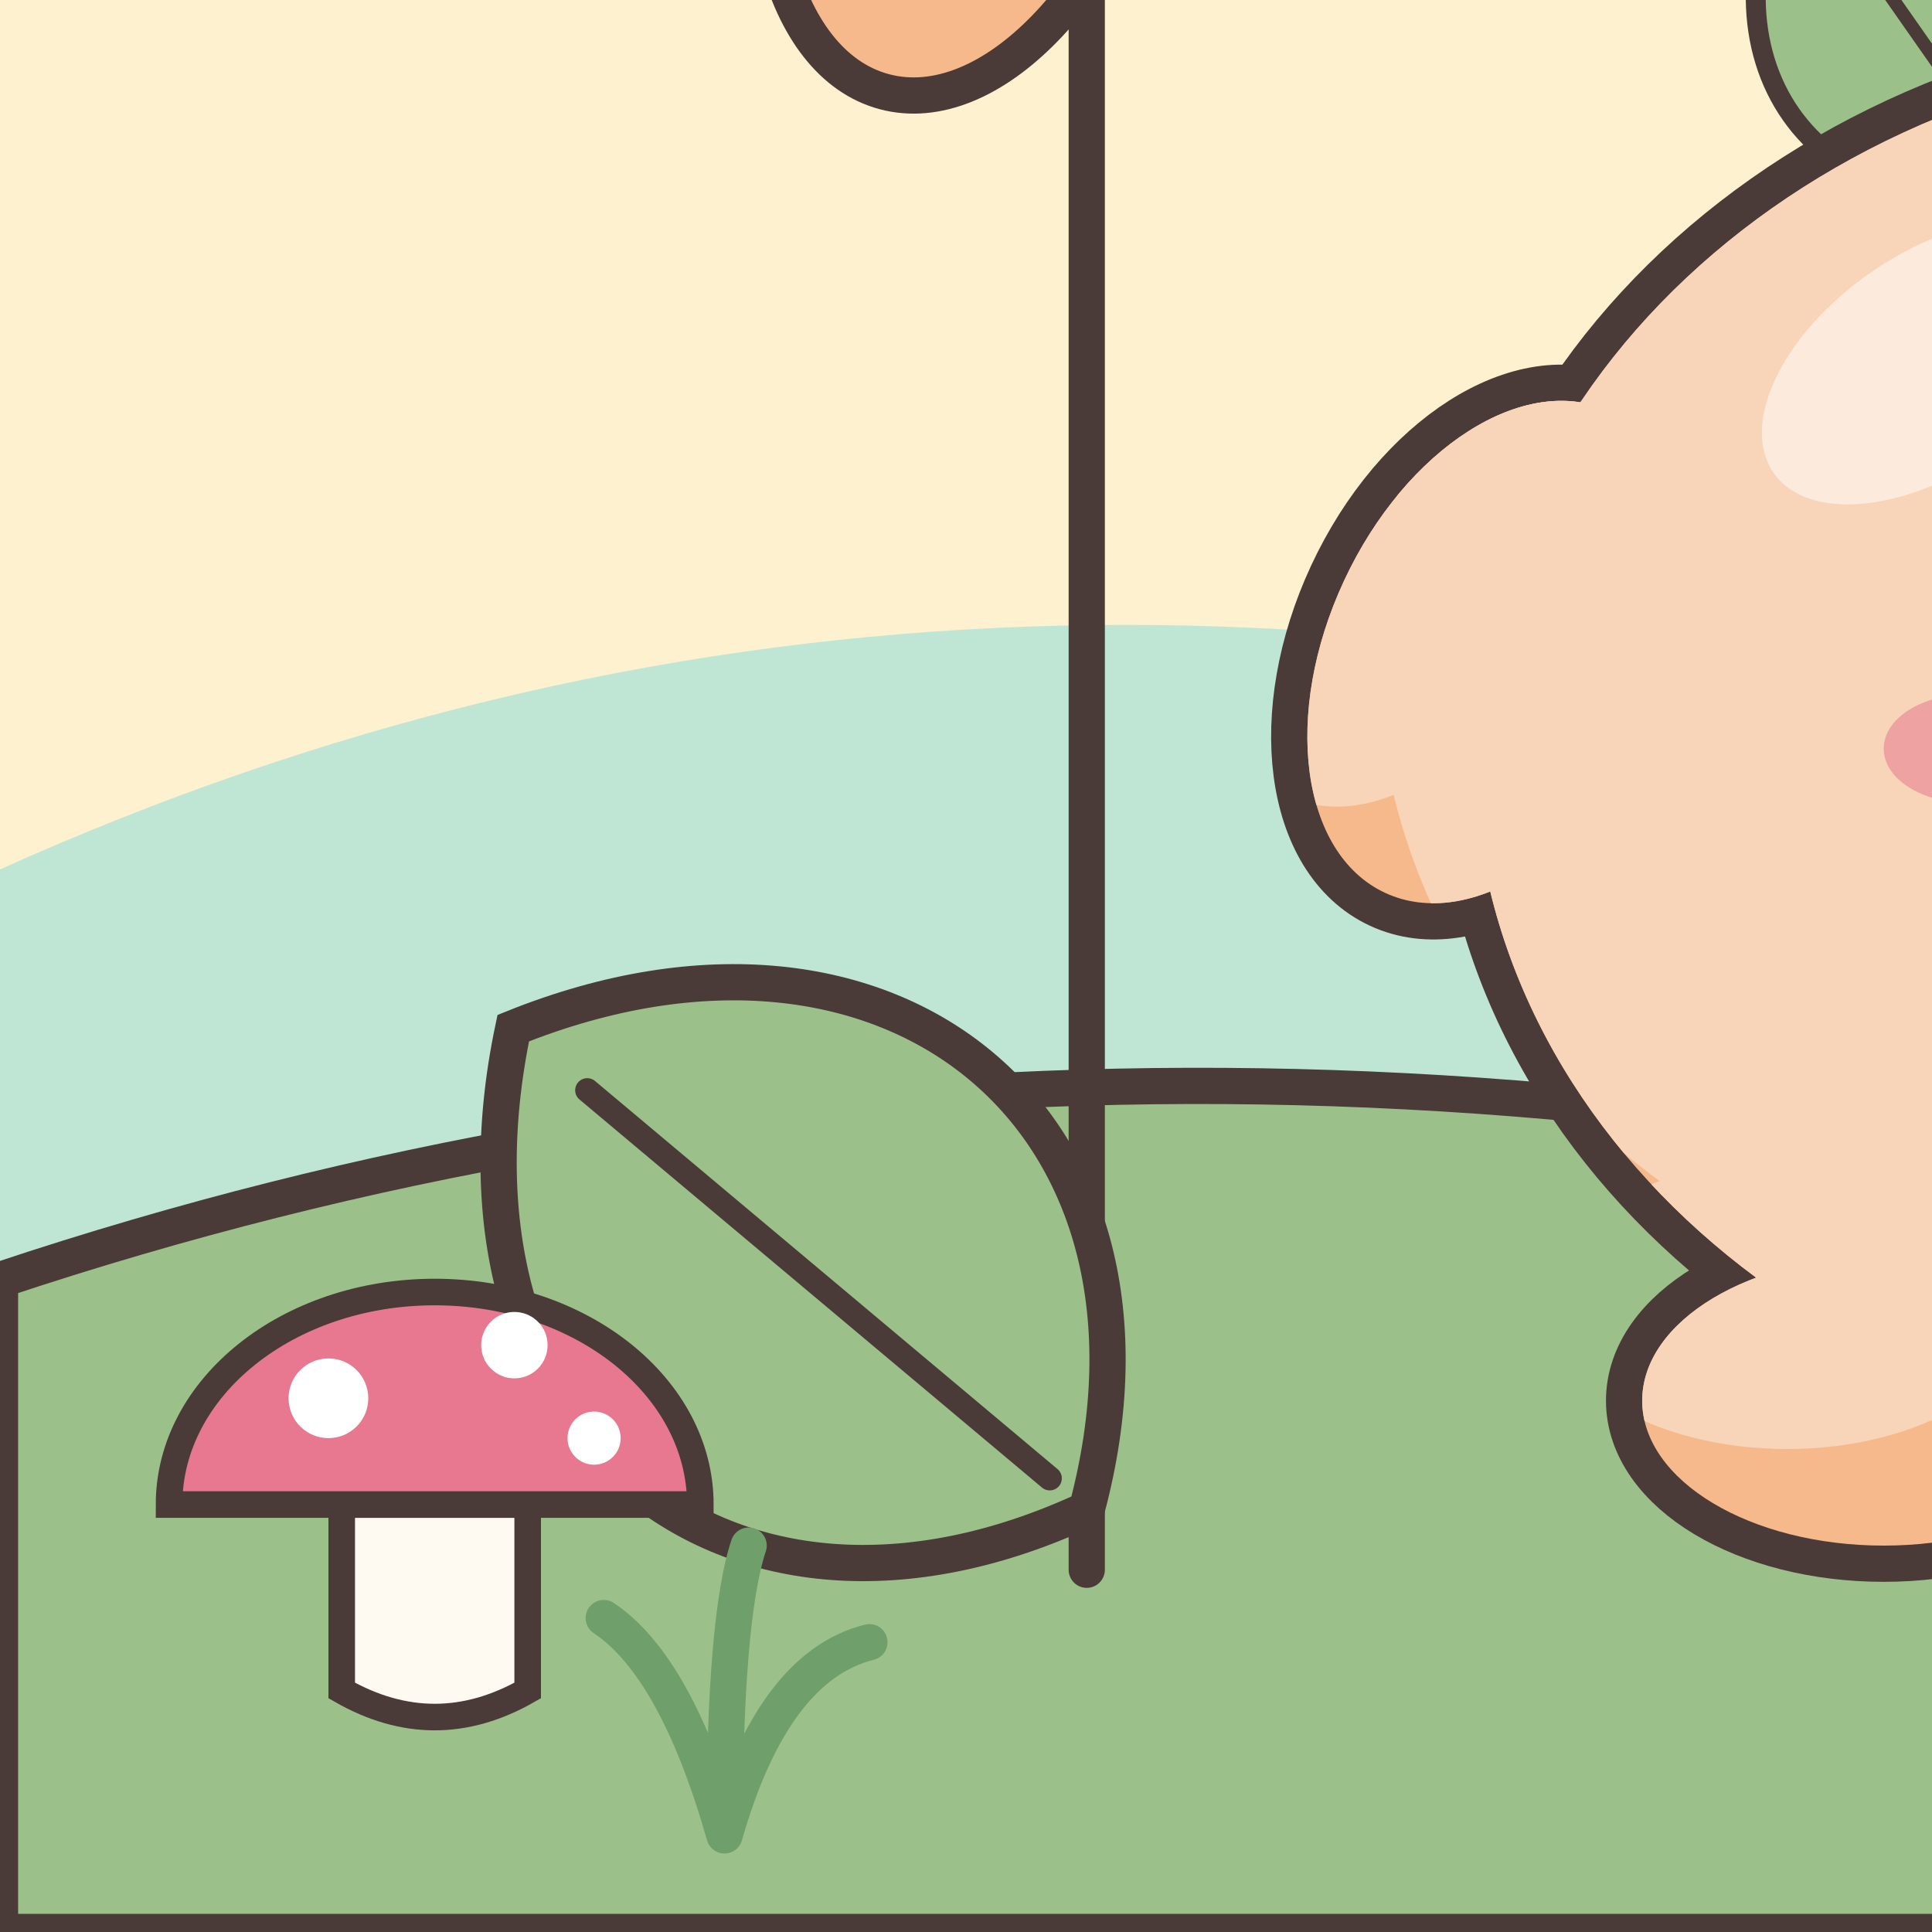
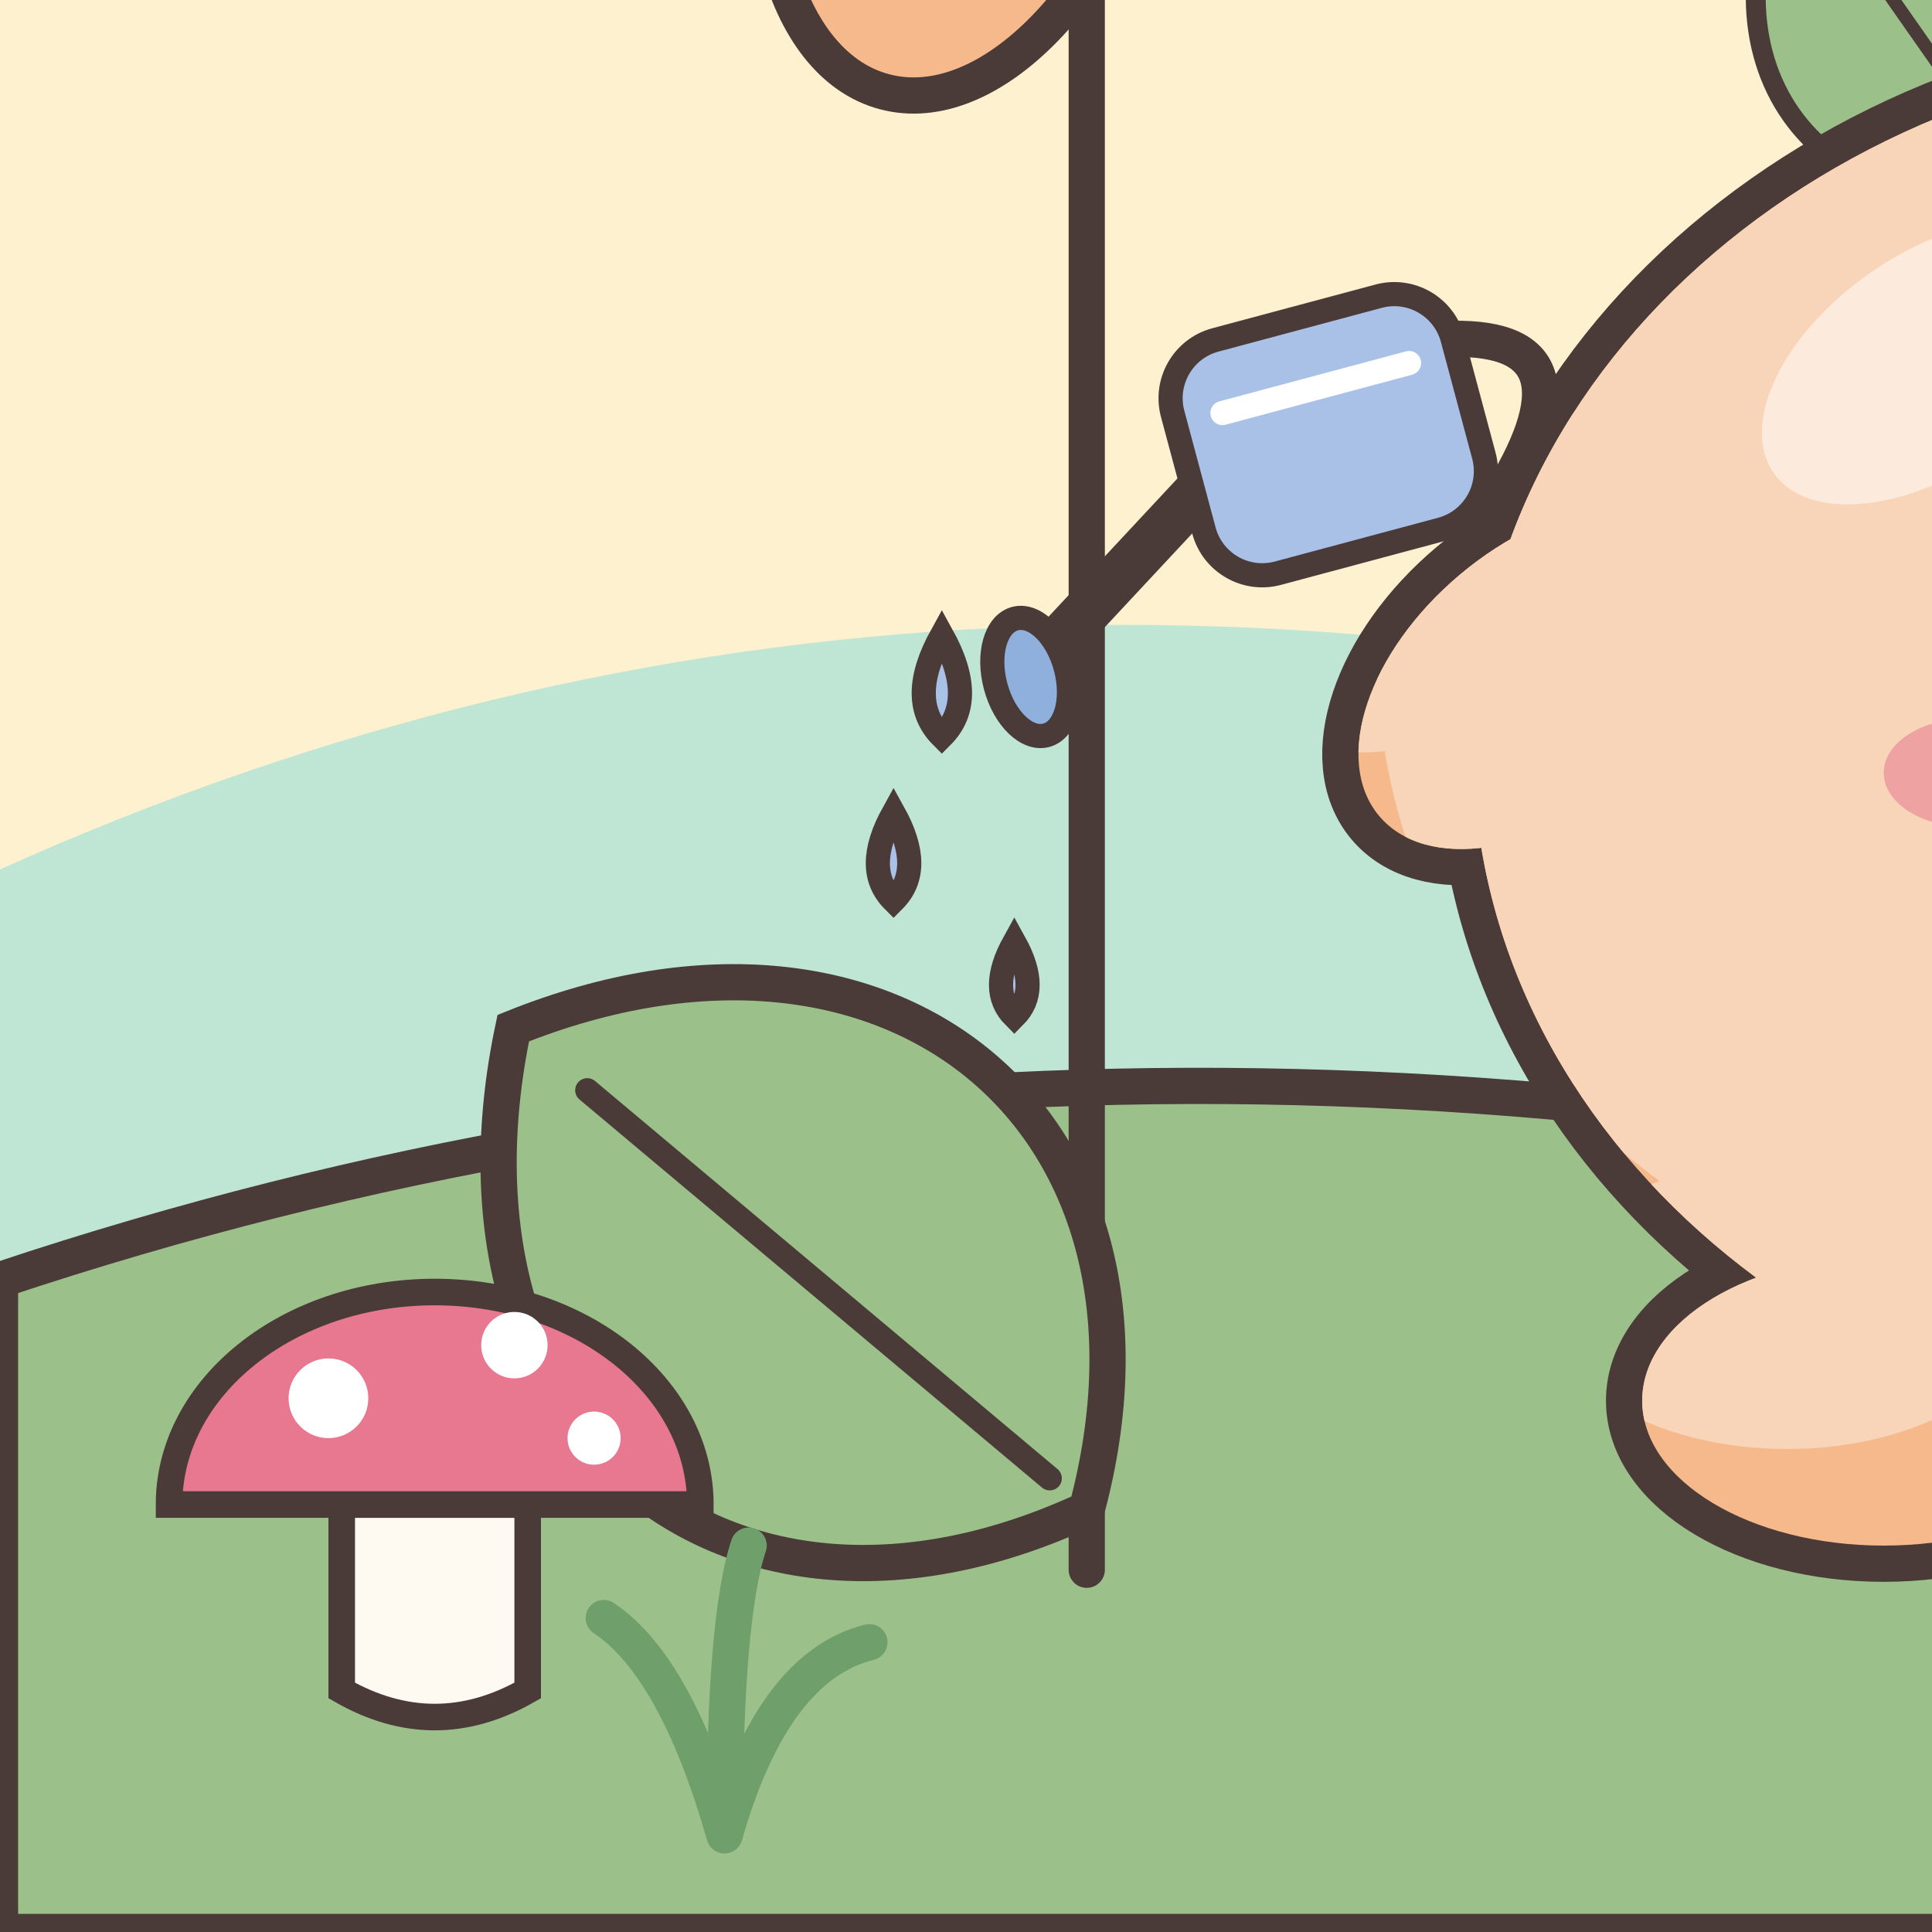
<svg xmlns="http://www.w3.org/2000/svg" width="160" height="160" viewBox="0 160 160 160">
  <rect width="320" height="320" fill="#fdf1cf" />
  <g transform="translate(225 52) scale(0.6)">
    <path transform="translate(-30 -80)" d="M30 80Q14 50 48 48Q58 18 88 36Q118 30 124 58Q148 74 122 82H46Q32 86 30 80Z" fill="#fffaf1" stroke="#4a3a38" stroke-width="3" />
  </g>
  <path d="M0 232Q80 196 170 224T320 210V320H0Z" fill="#bfe6d4" />
  <path d="M0 266Q90 236 190 262T320 256V320H0Z" fill="#9cc08a" stroke="#4a3a38" stroke-width="3" />
  <path d="M90 150V290" fill="none" stroke="#4a3a38" stroke-width="3" stroke-linecap="round" stroke-linejoin="round" />
  <g transform="translate(90 285) rotate(-140) scale(1)">
    <path d="M0 0C14-30 46-30 62 0C46 30 14 30 0 0Z" fill="#9cc08a" stroke="#4a3a38" stroke-width="3" />
    <path d="M4 0H54" fill="none" stroke="#4a3a38" stroke-width="2" stroke-linecap="round" stroke-linejoin="round" />
  </g>
  <ellipse cx="90" cy="69" rx="16.2" ry="28.8" fill="#f6b98c" stroke="#4a3a38" stroke-width="3" transform="rotate(15 90 105)" />
  <ellipse cx="90" cy="69" rx="16.2" ry="28.8" fill="#f6b98c" stroke="#4a3a38" stroke-width="3" transform="rotate(75 90 105)" />
  <ellipse cx="90" cy="69" rx="16.2" ry="28.8" fill="#f6b98c" stroke="#4a3a38" stroke-width="3" transform="rotate(135 90 105)" />
  <ellipse cx="90" cy="69" rx="16.2" ry="28.8" fill="#f6b98c" stroke="#4a3a38" stroke-width="3" transform="rotate(195 90 105)" />
  <ellipse cx="90" cy="69" rx="16.2" ry="28.8" fill="#f6b98c" stroke="#4a3a38" stroke-width="3" transform="rotate(255 90 105)" />
  <ellipse cx="90" cy="69" rx="16.2" ry="28.8" fill="#f6b98c" stroke="#4a3a38" stroke-width="3" transform="rotate(315 90 105)" />
  <circle cx="90" cy="105" r="14" fill="#fbe08a" stroke="#4a3a38" stroke-width="3" />
  <g transform="translate(34 52) scale(1.1)">
    <ellipse cx="-4" cy="-9" rx="6" ry="4" fill="#fff" stroke="#4a3a38" stroke-width="2" transform="rotate(-25 -4 -9)" />
    <ellipse cx="5" cy="-9" rx="6" ry="4" fill="#fff" stroke="#4a3a38" stroke-width="2" transform="rotate(25 5 -9)" />
    <ellipse rx="12" ry="8" fill="#fbe08a" stroke="#4a3a38" stroke-width="2" />
    <path d="M-3 -7V7M4 -7V7" fill="none" stroke="#4a3a38" stroke-width="2.5" stroke-linecap="round" stroke-linejoin="round" />
    <circle cx="-8" cy="-1" r="1.7" fill="#4a3a38" />
  </g>
  <g transform="translate(268 112) scale(1.1)">
    <ellipse cx="-9" cy="-6" rx="10" ry="8" fill="#f4a9bd" stroke="#4a3a38" stroke-width="2" transform="rotate(-25 -9 -6)" />
    <ellipse cx="9" cy="-6" rx="10" ry="8" fill="#f4a9bd" stroke="#4a3a38" stroke-width="2" transform="rotate(25 9 -6)" />
    <ellipse cx="-7" cy="7" rx="7" ry="6" fill="#f6b98c" stroke="#4a3a38" stroke-width="2" />
    <ellipse cx="7" cy="7" rx="7" ry="6" fill="#f6b98c" stroke="#4a3a38" stroke-width="2" />
    <path d="M0 -9V10" fill="none" stroke="#4a3a38" stroke-width="3" stroke-linecap="round" stroke-linejoin="round" />
    <path d="M0 -9Q-4 -17 -8 -17M0 -9Q4 -17 8 -17" fill="none" stroke="#4a3a38" stroke-width="2" stroke-linecap="round" stroke-linejoin="round" />
  </g>
  <g transform="translate(36 300) scale(1.1)">
    <path d="M-7 0V-14H7V0Q0 4 -7 0Z" fill="#fffaf1" stroke="#4a3a38" stroke-width="2" />
    <path d="M-20 -14A20 16 0 0 1 20 -14Z" fill="#e8788f" stroke="#4a3a38" stroke-width="2" />
    <circle cx="-8" cy="-22" r="3" fill="#fff" />
    <circle cx="6" cy="-26" r="2.5" fill="#fff" />
    <circle cx="12" cy="-19" r="2" fill="#fff" />
  </g>
  <path d="M60 312q-4-14-10-18M60 312q0-18 2-24M60 312q4-14 12-16" fill="none" stroke="#6f9f6b" stroke-width="3" stroke-linecap="round" stroke-linejoin="round" />
  <path d="M300 308q-4-14-10-18M300 308q0-18 2-24M300 308q4-14 12-16" fill="none" stroke="#6f9f6b" stroke-width="3" stroke-linecap="round" stroke-linejoin="round" />
  <g transform="translate(168 176) rotate(-125) scale(0.55)">
    <path d="M0 0C14-30 46-30 62 0C46 30 14 30 0 0Z" fill="#9cc08a" stroke="#4a3a38" stroke-width="3" />
    <path d="M4 0H54" fill="none" stroke="#4a3a38" stroke-width="2" stroke-linecap="round" stroke-linejoin="round" />
  </g>
  <g transform="translate(212 176) rotate(-55) scale(0.55)">
    <path d="M0 0C14-30 46-30 62 0C46 30 14 30 0 0Z" fill="#9cc08a" stroke="#4a3a38" stroke-width="3" />
    <path d="M4 0H54" fill="none" stroke="#4a3a38" stroke-width="2" stroke-linecap="round" stroke-linejoin="round" />
  </g>
  <g stroke="#4a3a38" stroke-width="6" stroke-linejoin="round" fill="#4a3a38">
    <ellipse cx="190" cy="222" rx="68" ry="58" />
    <ellipse cx="156" cy="276" rx="20" ry="12" />
    <ellipse cx="224" cy="276" rx="20" ry="12" />
-     <ellipse cx="124" cy="214" rx="14" ry="22" transform="rotate(25 124 214)" />
+     <ellipse cx="128" cy="216" rx="11" ry="18" transform="rotate(50 128 216)" />
+     <ellipse cx="257" cy="190" rx="11" ry="18" transform="rotate(30 257 190)" />
  </g>
  <clipPath id="pip">
    <ellipse cx="190" cy="222" rx="68" ry="58" />
    <ellipse cx="156" cy="276" rx="20" ry="12" />
    <ellipse cx="224" cy="276" rx="20" ry="12" />
-     <ellipse cx="124" cy="214" rx="14" ry="22" transform="rotate(25 124 214)" />
+     <ellipse cx="128" cy="216" rx="11" ry="18" transform="rotate(50 128 216)" />
+     <ellipse cx="257" cy="190" rx="11" ry="18" transform="rotate(30 257 190)" />
  </clipPath>
  <g clip-path="url(#pip)">
    <rect width="320" height="320" fill="#f6b98c" />
    <g transform="translate(-8 -8)" fill="#f8d5b8">
      <ellipse cx="190" cy="222" rx="68" ry="58" />
      <ellipse cx="156" cy="276" rx="20" ry="12" />
      <ellipse cx="224" cy="276" rx="20" ry="12" />
-       <ellipse cx="124" cy="214" rx="14" ry="22" transform="rotate(25 124 214)" />
+       <ellipse cx="128" cy="216" rx="11" ry="18" transform="rotate(50 128 216)" />
+       <ellipse cx="257" cy="190" rx="11" ry="18" transform="rotate(30 257 190)" />
    </g>
    <ellipse cx="160" cy="190" rx="16" ry="9" fill="#fff" opacity=".5" transform="rotate(-35 160 190)" />
  </g>
-   <circle cx="173" cy="212" r="4.5" fill="#4a3a38" />
-   <circle cx="174.5" cy="210.5" r="1.35" fill="#fff" />
-   <circle cx="207" cy="212" r="4.5" fill="#4a3a38" />
-   <circle cx="208.5" cy="210.5" r="1.35" fill="#fff" />
-   <ellipse cx="163" cy="222" rx="7" ry="4.5" fill="#e8788f" opacity=".55" />
-   <ellipse cx="217" cy="222" rx="7" ry="4.5" fill="#e8788f" opacity=".55" />
-   <path d="M182 220Q190 228 198 220" fill="none" stroke="#4a3a38" stroke-width="2.5" stroke-linecap="round" stroke-linejoin="round" />
+   <path d="M167 213Q173 204 179 213" fill="none" stroke="#4a3a38" stroke-width="2.5" stroke-linecap="round" stroke-linejoin="round" />
+   <path d="M201 213Q207 204 213 213" fill="none" stroke="#4a3a38" stroke-width="2.5" stroke-linecap="round" stroke-linejoin="round" />
+   <ellipse cx="163" cy="224" rx="7" ry="4.5" fill="#e8788f" opacity=".55" />
+   <ellipse cx="217" cy="224" rx="7" ry="4.5" fill="#e8788f" opacity=".55" />
+   <path d="M180 222Q190 224 200 222Q190 240 180 222Z" fill="#e8788f" stroke="#4a3a38" stroke-width="2.5" stroke-linejoin="round" />
+   <g transform="translate(110 196) scale(1)">
+     <g transform="rotate(-15)">
+       <path d="M-12 2L-28 12" fill="none" stroke="#4a3a38" stroke-width="4" stroke-linecap="round" stroke-linejoin="round" />
+       <ellipse cx="-29" cy="13" rx="3" ry="5" fill="#8fb0dd" stroke="#4a3a38" stroke-width="2" />
+       <path d="M12 -5Q24 -2 12 9" fill="none" stroke="#4a3a38" stroke-width="3" stroke-linecap="round" stroke-linejoin="round" />
+       <rect x="-12" y="-10" width="24" height="20" rx="5" fill="#a9c1e6" stroke="#4a3a38" stroke-width="2" />
+       <path d="M-8 -4H8" fill="none" stroke="#fff" stroke-width="2" stroke-linecap="round" stroke-linejoin="round" />
+     </g>
+   </g>
+   <path d="M78 212.6Q81 218 78 221Q75 218 78 212.6Z" fill="#a9c1e6" stroke="#4a3a38" stroke-width="2" />
+   <path d="M74 227.32Q76.6 232 74 234.6Q71.4 232 74 227.32Z" fill="#a9c1e6" stroke="#4a3a38" stroke-width="2" />
+   <path d="M84 238.04Q86.2 242 84 244.2Q81.8 242 84 238.04Z" fill="#a9c1e6" stroke="#4a3a38" stroke-width="2" />
  <g transform="translate(284 304) scale(0.9)">
    <ellipse cx="2" cy="-5" rx="24" ry="6" fill="#f8d5b8" stroke="#4a3a38" stroke-width="2" />
    <path d="M24 -8V-20M29 -8L34 -18" fill="none" stroke="#4a3a38" stroke-width="2" stroke-linecap="round" stroke-linejoin="round" />
    <circle cx="-4" cy="-16" r="13" fill="#b9a8e2" stroke="#4a3a38" stroke-width="2" />
    <path d="M-4 -16a4 4 0 1 1 4 4a8 8 0 1 1-8-8" fill="none" stroke="#4a3a38" stroke-width="2" stroke-linecap="round" stroke-linejoin="round" />
  </g>
</svg>
